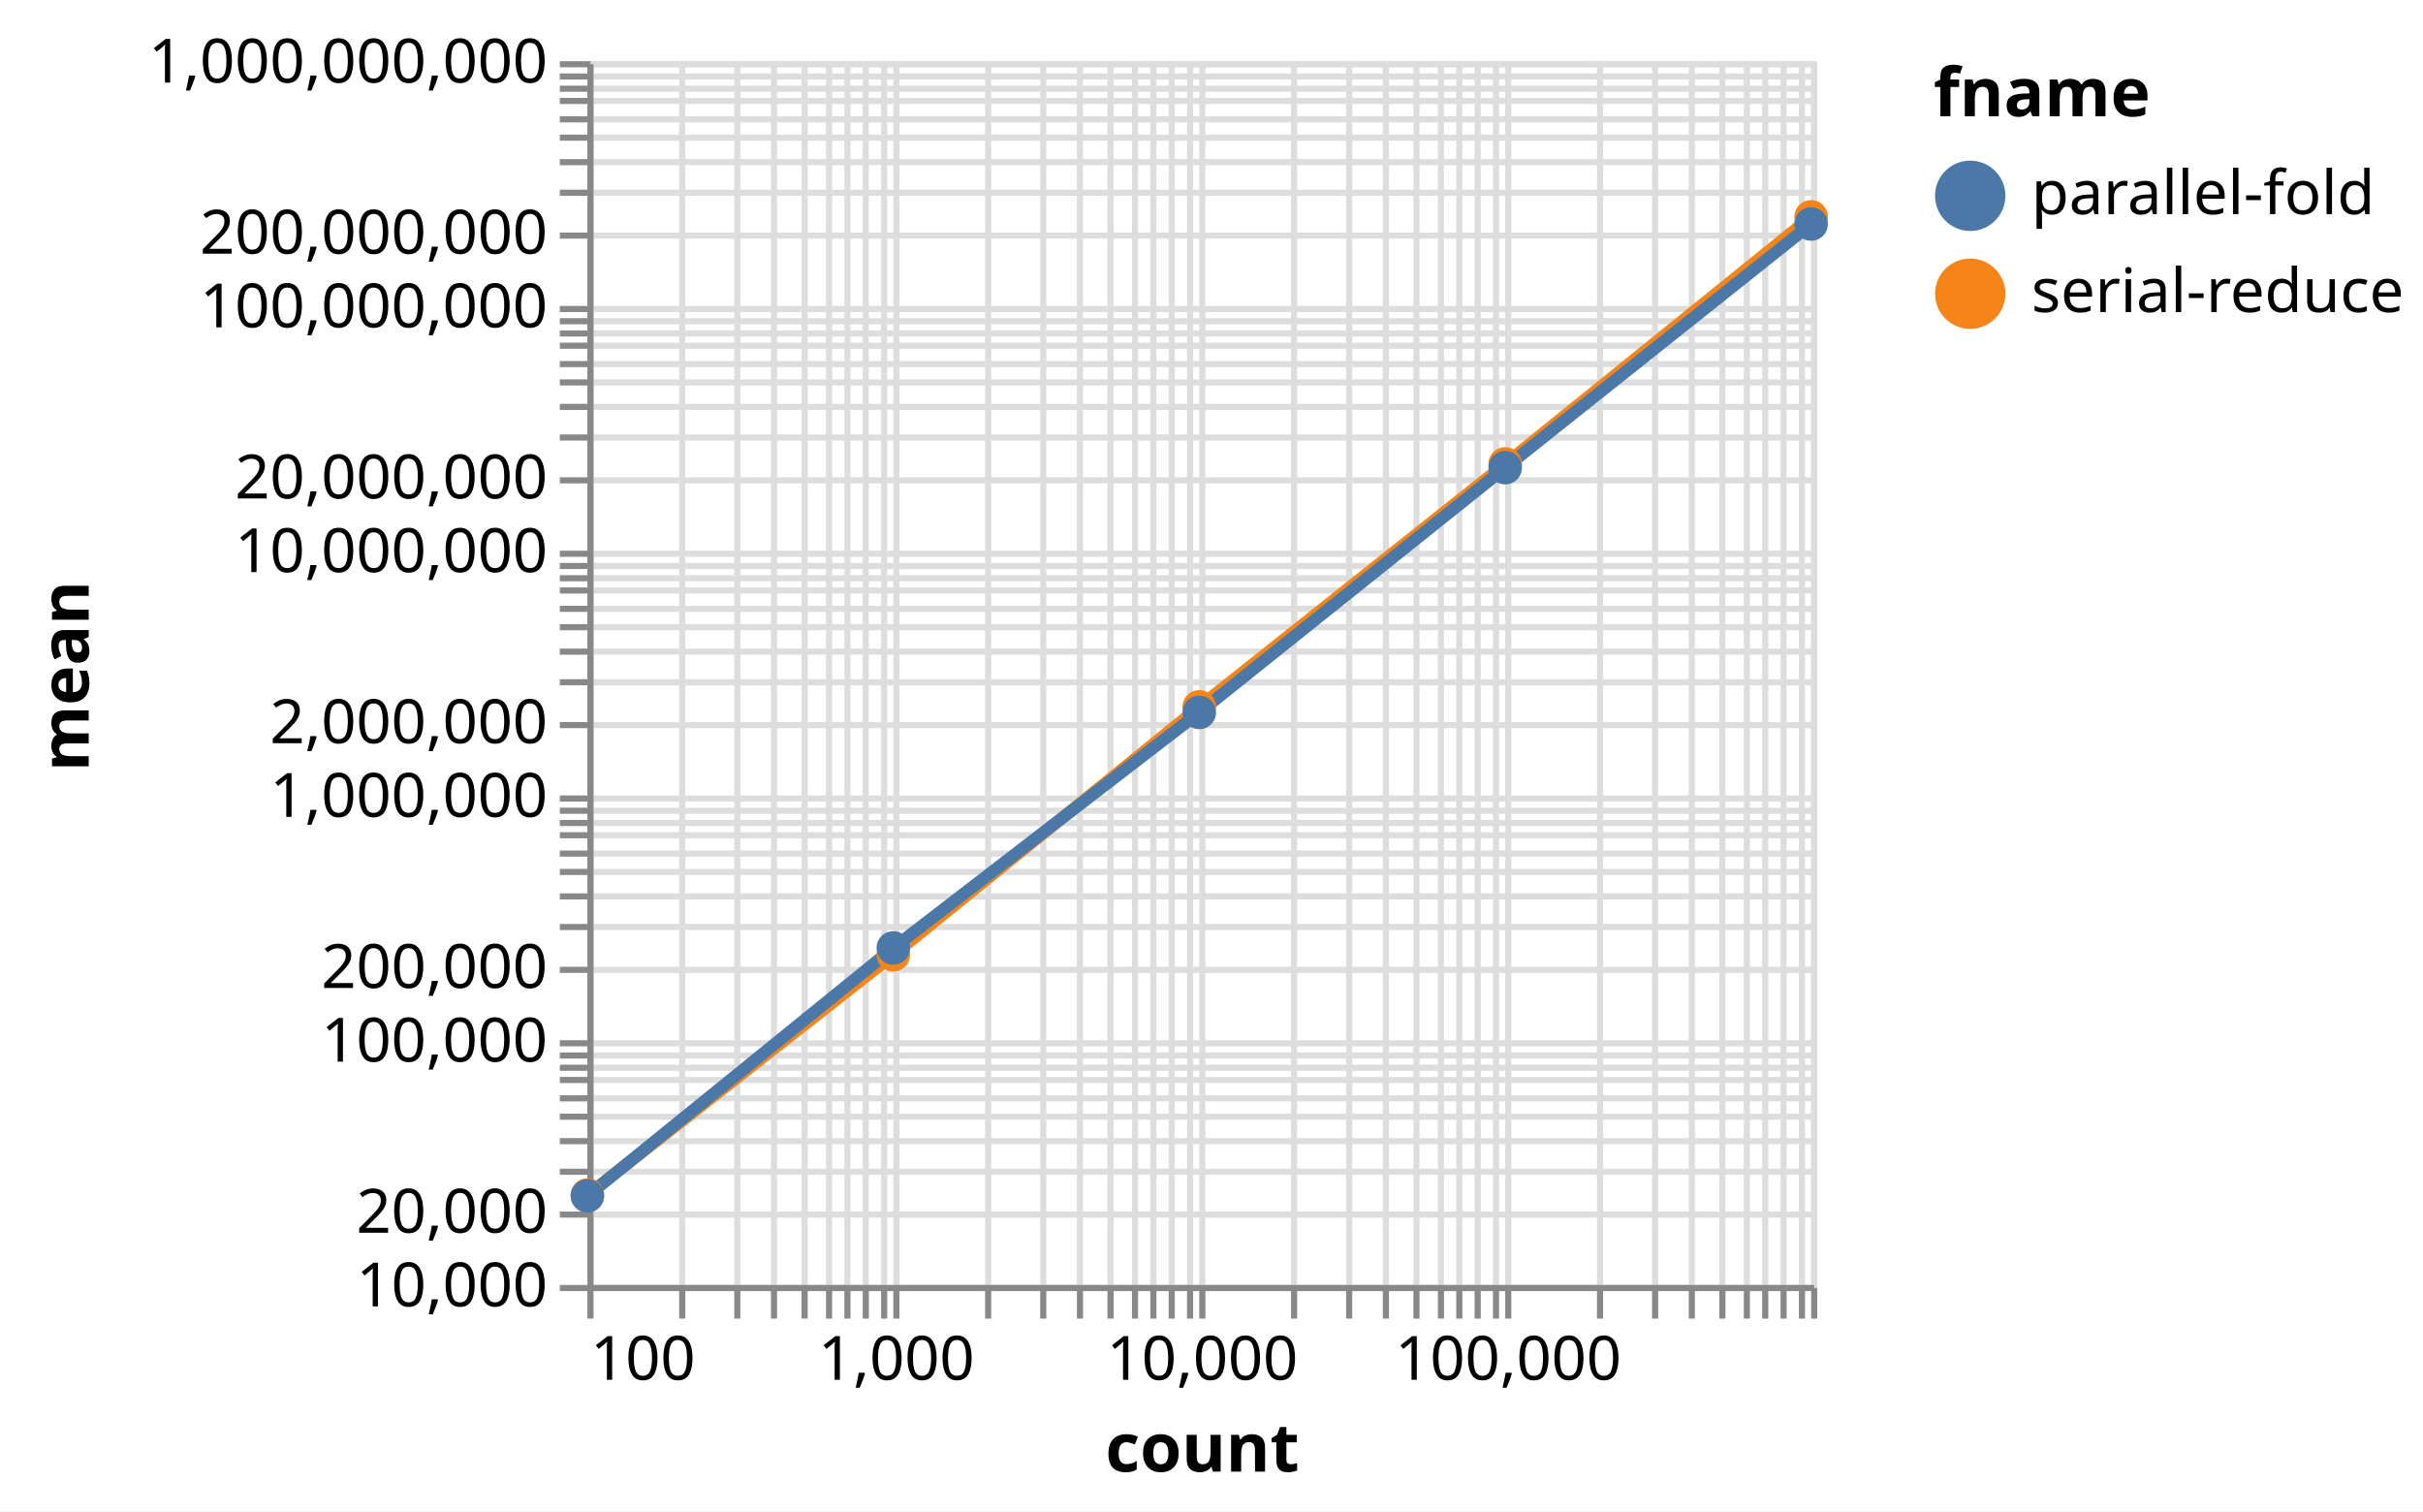
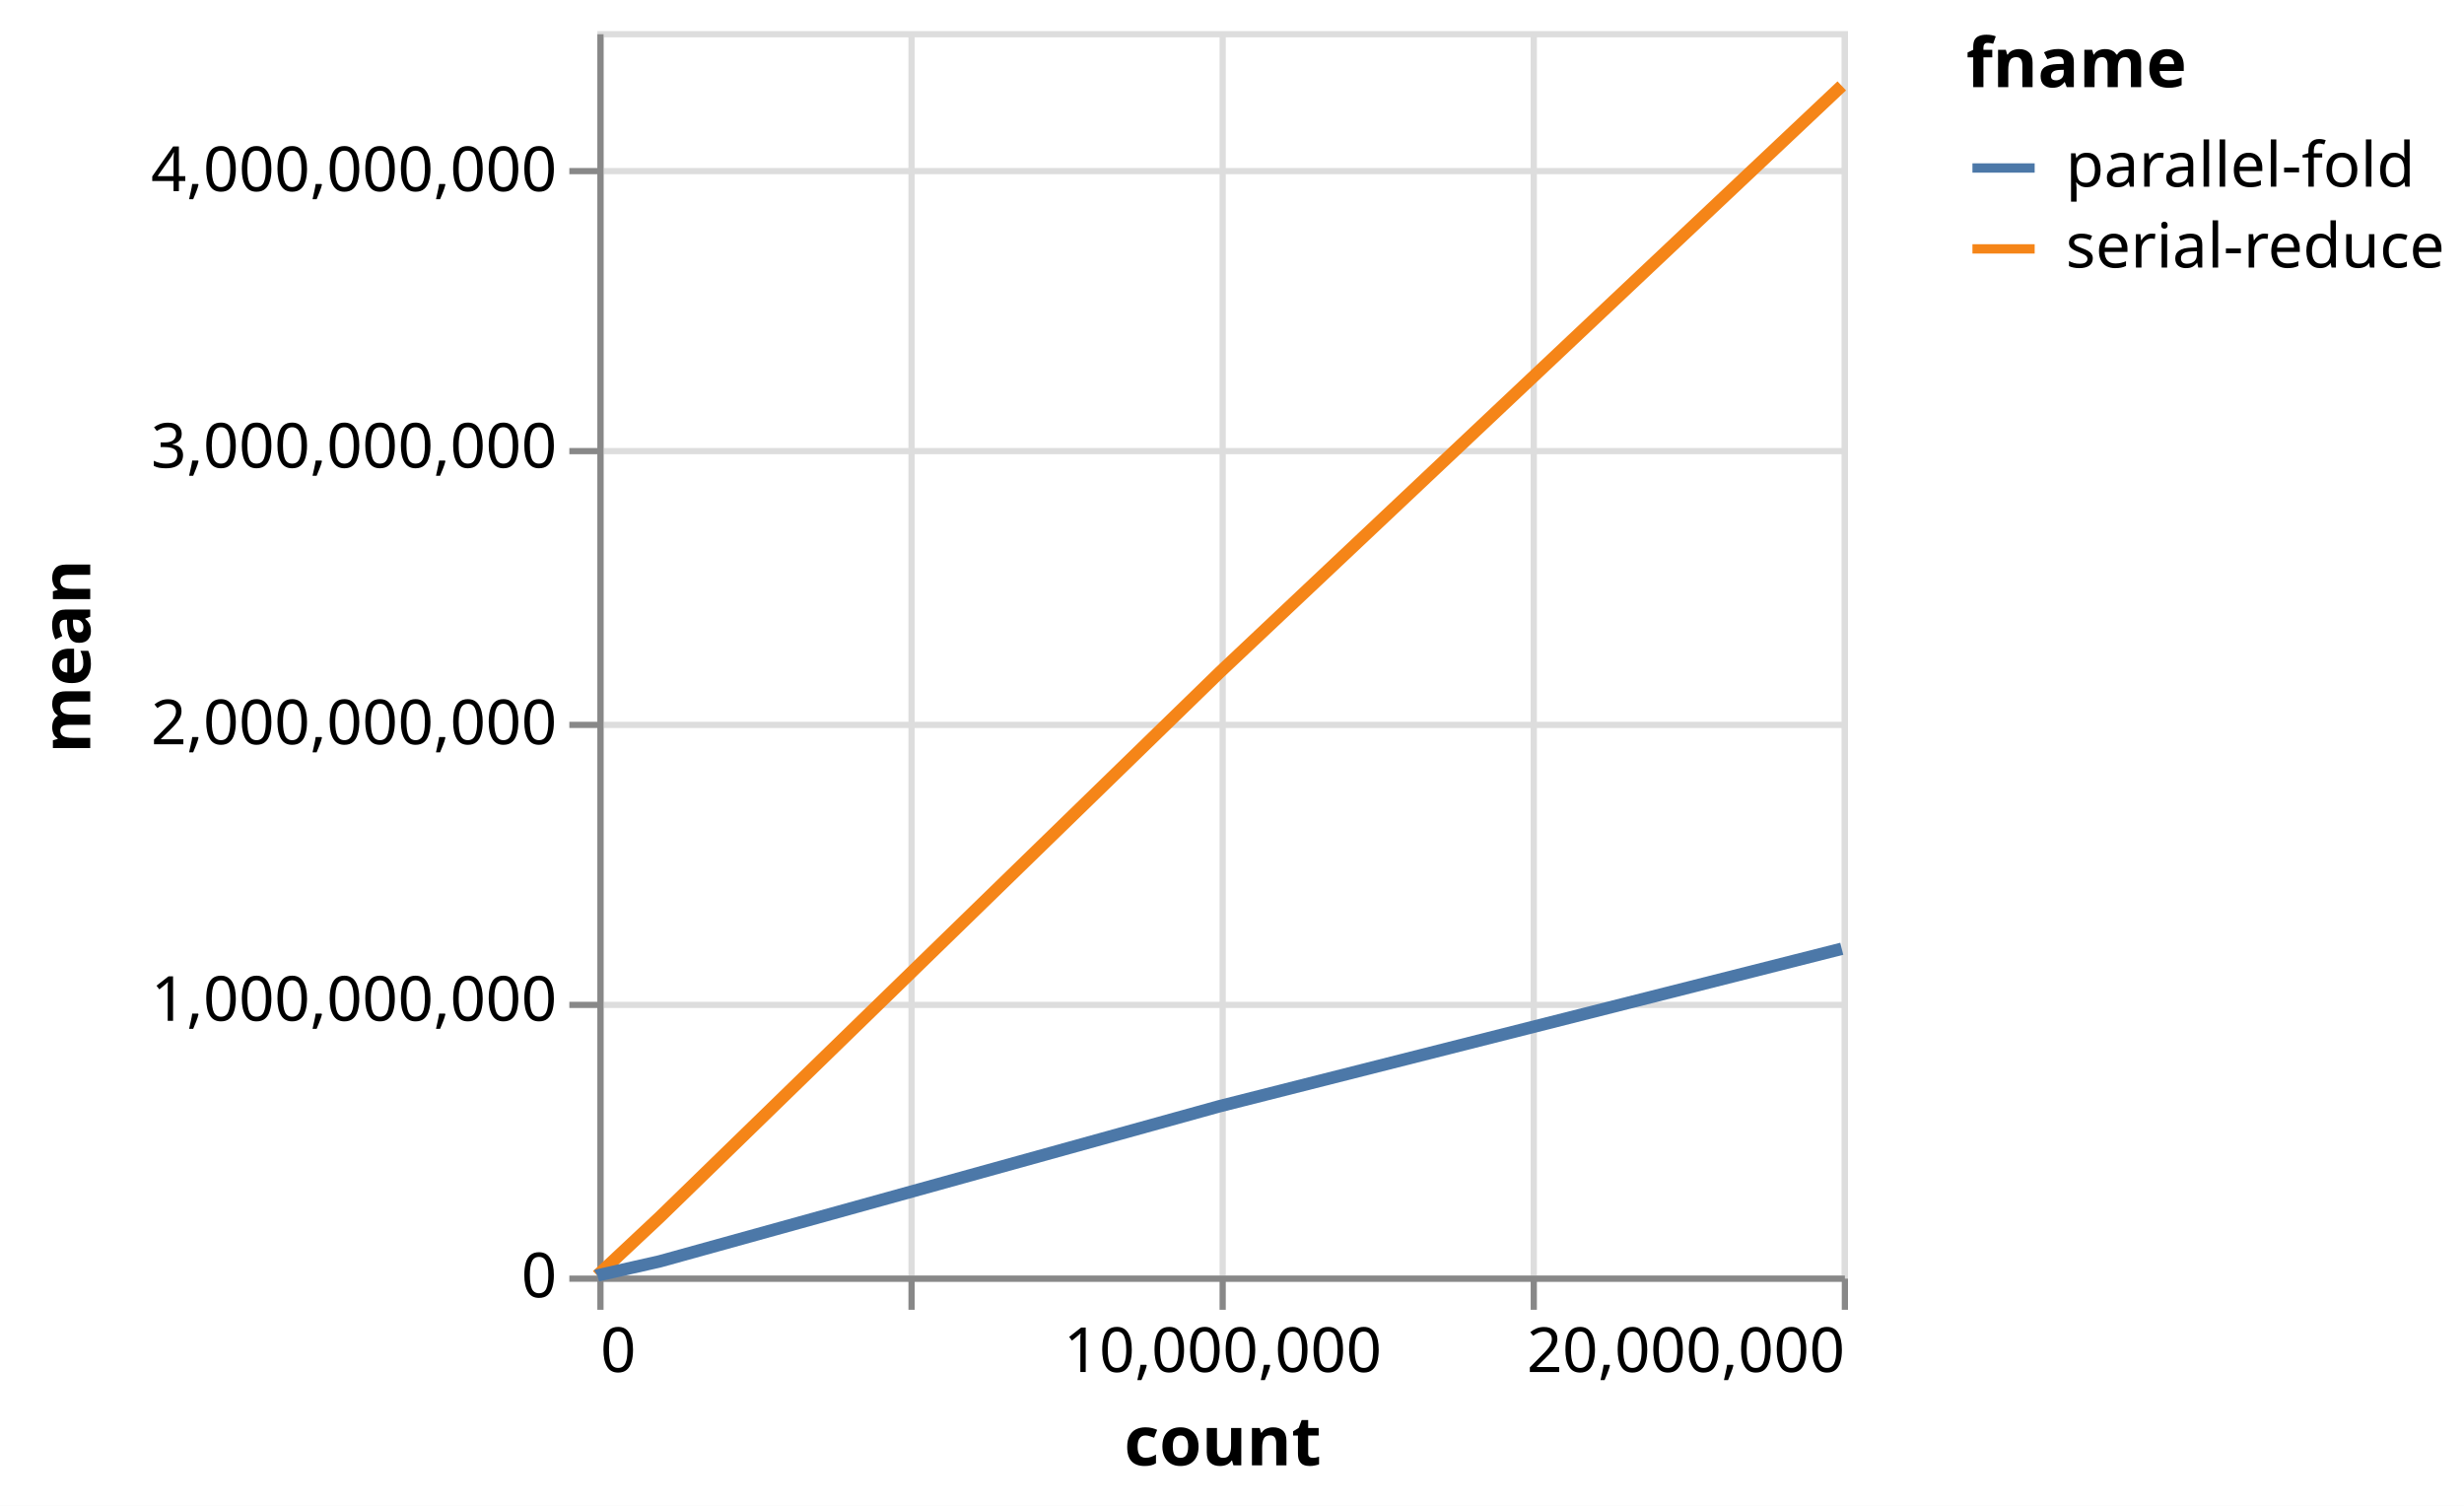
- <svg xmlns="http://www.w3.org/2000/svg" class="marks" width="396" height="247" viewBox="0 0 396 247" version="1.1">
-   <rect width="396" height="247" style="fill: white;" />
-   <g transform="translate(96,10)">
+ <svg xmlns="http://www.w3.org/2000/svg" class="marks" width="396" height="242" viewBox="0 0 396 242" version="1.1">
+   <rect width="396" height="242" style="fill: white;" />
+   <g transform="translate(96,5)">
    <g class="mark-group role-frame root">
      <g transform="translate(0,0)">
        <path class="background" d="M0.5,0.5h200v200h-200Z" style="fill: none; stroke: #ddd;" />
        <g>
          <g class="mark-group role-axis">
            <g transform="translate(0.5,200.5)">
              <path class="background" d="M0,0h0v0h0Z" style="pointer-events: none; fill: none;" />
              <g>
                <g class="mark-rule role-axis-grid" style="pointer-events: none;">
                  <line transform="translate(0,-200)" x2="0" y2="200" style="fill: none; stroke: #ddd; stroke-width: 1; opacity: 1;" />
-                   <line transform="translate(15,-200)" x2="0" y2="200" style="fill: none; stroke: #ddd; stroke-width: 1; opacity: 1;" />
-                   <line transform="translate(24,-200)" x2="0" y2="200" style="fill: none; stroke: #ddd; stroke-width: 1; opacity: 1;" />
-                   <line transform="translate(30,-200)" x2="0" y2="200" style="fill: none; stroke: #ddd; stroke-width: 1; opacity: 1;" />
-                   <line transform="translate(35,-200)" x2="0" y2="200" style="fill: none; stroke: #ddd; stroke-width: 1; opacity: 1;" />
-                   <line transform="translate(39,-200)" x2="0" y2="200" style="fill: none; stroke: #ddd; stroke-width: 1; opacity: 1;" />
-                   <line transform="translate(42,-200)" x2="0" y2="200" style="fill: none; stroke: #ddd; stroke-width: 1; opacity: 1;" />
-                   <line transform="translate(45,-200)" x2="0" y2="200" style="fill: none; stroke: #ddd; stroke-width: 1; opacity: 1;" />
-                   <line transform="translate(48,-200)" x2="0" y2="200" style="fill: none; stroke: #ddd; stroke-width: 1; opacity: 1;" />
                  <line transform="translate(50,-200)" x2="0" y2="200" style="fill: none; stroke: #ddd; stroke-width: 1; opacity: 1;" />
-                   <line transform="translate(65,-200)" x2="0" y2="200" style="fill: none; stroke: #ddd; stroke-width: 1; opacity: 1;" />
-                   <line transform="translate(74,-200)" x2="0" y2="200" style="fill: none; stroke: #ddd; stroke-width: 1; opacity: 1;" />
-                   <line transform="translate(80,-200)" x2="0" y2="200" style="fill: none; stroke: #ddd; stroke-width: 1; opacity: 1;" />
-                   <line transform="translate(85,-200)" x2="0" y2="200" style="fill: none; stroke: #ddd; stroke-width: 1; opacity: 1;" />
-                   <line transform="translate(89,-200)" x2="0" y2="200" style="fill: none; stroke: #ddd; stroke-width: 1; opacity: 1;" />
-                   <line transform="translate(92,-200)" x2="0" y2="200" style="fill: none; stroke: #ddd; stroke-width: 1; opacity: 1;" />
-                   <line transform="translate(95,-200)" x2="0" y2="200" style="fill: none; stroke: #ddd; stroke-width: 1; opacity: 1;" />
-                   <line transform="translate(98,-200)" x2="0" y2="200" style="fill: none; stroke: #ddd; stroke-width: 1; opacity: 1;" />
                  <line transform="translate(100,-200)" x2="0" y2="200" style="fill: none; stroke: #ddd; stroke-width: 1; opacity: 1;" />
-                   <line transform="translate(115,-200)" x2="0" y2="200" style="fill: none; stroke: #ddd; stroke-width: 1; opacity: 1;" />
-                   <line transform="translate(124,-200)" x2="0" y2="200" style="fill: none; stroke: #ddd; stroke-width: 1; opacity: 1;" />
-                   <line transform="translate(130,-200)" x2="0" y2="200" style="fill: none; stroke: #ddd; stroke-width: 1; opacity: 1;" />
-                   <line transform="translate(135,-200)" x2="0" y2="200" style="fill: none; stroke: #ddd; stroke-width: 1; opacity: 1;" />
-                   <line transform="translate(139,-200)" x2="0" y2="200" style="fill: none; stroke: #ddd; stroke-width: 1; opacity: 1;" />
-                   <line transform="translate(142,-200)" x2="0" y2="200" style="fill: none; stroke: #ddd; stroke-width: 1; opacity: 1;" />
-                   <line transform="translate(145,-200)" x2="0" y2="200" style="fill: none; stroke: #ddd; stroke-width: 1; opacity: 1;" />
-                   <line transform="translate(148,-200)" x2="0" y2="200" style="fill: none; stroke: #ddd; stroke-width: 1; opacity: 1;" />
                  <line transform="translate(150,-200)" x2="0" y2="200" style="fill: none; stroke: #ddd; stroke-width: 1; opacity: 1;" />
-                   <line transform="translate(165,-200)" x2="0" y2="200" style="fill: none; stroke: #ddd; stroke-width: 1; opacity: 1;" />
-                   <line transform="translate(174,-200)" x2="0" y2="200" style="fill: none; stroke: #ddd; stroke-width: 1; opacity: 1;" />
-                   <line transform="translate(180,-200)" x2="0" y2="200" style="fill: none; stroke: #ddd; stroke-width: 1; opacity: 1;" />
-                   <line transform="translate(185,-200)" x2="0" y2="200" style="fill: none; stroke: #ddd; stroke-width: 1; opacity: 1;" />
-                   <line transform="translate(189,-200)" x2="0" y2="200" style="fill: none; stroke: #ddd; stroke-width: 1; opacity: 1;" />
-                   <line transform="translate(192,-200)" x2="0" y2="200" style="fill: none; stroke: #ddd; stroke-width: 1; opacity: 1;" />
-                   <line transform="translate(195,-200)" x2="0" y2="200" style="fill: none; stroke: #ddd; stroke-width: 1; opacity: 1;" />
-                   <line transform="translate(198,-200)" x2="0" y2="200" style="fill: none; stroke: #ddd; stroke-width: 1; opacity: 1;" />
                  <line transform="translate(200,-200)" x2="0" y2="200" style="fill: none; stroke: #ddd; stroke-width: 1; opacity: 1;" />
                </g>
              </g>
              <path class="foreground" d="" style="pointer-events: none; display: none; fill: none;" />
            </g>
          </g>
          <g class="mark-group role-axis">
            <g transform="translate(0.5,0.5)">
              <path class="background" d="M0,0h0v0h0Z" style="pointer-events: none; fill: none;" />
              <g>
                <g class="mark-rule role-axis-grid" style="pointer-events: none;">
                  <line transform="translate(0,200)" x2="200" y2="0" style="fill: none; stroke: #ddd; stroke-width: 1; opacity: 1;" />
-                   <line transform="translate(0,188)" x2="200" y2="0" style="fill: none; stroke: #ddd; stroke-width: 1; opacity: 1;" />
-                   <line transform="translate(0,181)" x2="200" y2="0" style="fill: none; stroke: #ddd; stroke-width: 1; opacity: 1;" />
-                   <line transform="translate(0,176)" x2="200" y2="0" style="fill: none; stroke: #ddd; stroke-width: 1; opacity: 1;" />
-                   <line transform="translate(0,172)" x2="200" y2="0" style="fill: none; stroke: #ddd; stroke-width: 1; opacity: 1;" />
-                   <line transform="translate(0,169)" x2="200" y2="0" style="fill: none; stroke: #ddd; stroke-width: 1; opacity: 1;" />
-                   <line transform="translate(0,166)" x2="200" y2="0" style="fill: none; stroke: #ddd; stroke-width: 1; opacity: 1;" />
-                   <line transform="translate(0,164)" x2="200" y2="0" style="fill: none; stroke: #ddd; stroke-width: 1; opacity: 1;" />
-                   <line transform="translate(0,162)" x2="200" y2="0" style="fill: none; stroke: #ddd; stroke-width: 1; opacity: 1;" />
-                   <line transform="translate(0,160)" x2="200" y2="0" style="fill: none; stroke: #ddd; stroke-width: 1; opacity: 1;" />
-                   <line transform="translate(0,148)" x2="200" y2="0" style="fill: none; stroke: #ddd; stroke-width: 1; opacity: 1;" />
-                   <line transform="translate(0,141)" x2="200" y2="0" style="fill: none; stroke: #ddd; stroke-width: 1; opacity: 1;" />
-                   <line transform="translate(0,136)" x2="200" y2="0" style="fill: none; stroke: #ddd; stroke-width: 1; opacity: 1;" />
-                   <line transform="translate(0,132)" x2="200" y2="0" style="fill: none; stroke: #ddd; stroke-width: 1; opacity: 1;" />
-                   <line transform="translate(0,129)" x2="200" y2="0" style="fill: none; stroke: #ddd; stroke-width: 1; opacity: 1;" />
-                   <line transform="translate(0,126)" x2="200" y2="0" style="fill: none; stroke: #ddd; stroke-width: 1; opacity: 1;" />
-                   <line transform="translate(0,124)" x2="200" y2="0" style="fill: none; stroke: #ddd; stroke-width: 1; opacity: 1;" />
-                   <line transform="translate(0,122)" x2="200" y2="0" style="fill: none; stroke: #ddd; stroke-width: 1; opacity: 1;" />
-                   <line transform="translate(0,120)" x2="200" y2="0" style="fill: none; stroke: #ddd; stroke-width: 1; opacity: 1;" />
-                   <line transform="translate(0,108)" x2="200" y2="0" style="fill: none; stroke: #ddd; stroke-width: 1; opacity: 1;" />
-                   <line transform="translate(0,101)" x2="200" y2="0" style="fill: none; stroke: #ddd; stroke-width: 1; opacity: 1;" />
-                   <line transform="translate(0,96)" x2="200" y2="0" style="fill: none; stroke: #ddd; stroke-width: 1; opacity: 1;" />
-                   <line transform="translate(0,92)" x2="200" y2="0" style="fill: none; stroke: #ddd; stroke-width: 1; opacity: 1;" />
-                   <line transform="translate(0,89)" x2="200" y2="0" style="fill: none; stroke: #ddd; stroke-width: 1; opacity: 1;" />
-                   <line transform="translate(0,86)" x2="200" y2="0" style="fill: none; stroke: #ddd; stroke-width: 1; opacity: 1;" />
-                   <line transform="translate(0,84)" x2="200" y2="0" style="fill: none; stroke: #ddd; stroke-width: 1; opacity: 1;" />
-                   <line transform="translate(0,82)" x2="200" y2="0" style="fill: none; stroke: #ddd; stroke-width: 1; opacity: 1;" />
-                   <line transform="translate(0,80)" x2="200" y2="0" style="fill: none; stroke: #ddd; stroke-width: 1; opacity: 1;" />
-                   <line transform="translate(0,68)" x2="200" y2="0" style="fill: none; stroke: #ddd; stroke-width: 1; opacity: 1;" />
-                   <line transform="translate(0,61)" x2="200" y2="0" style="fill: none; stroke: #ddd; stroke-width: 1; opacity: 1;" />
-                   <line transform="translate(0,56)" x2="200" y2="0" style="fill: none; stroke: #ddd; stroke-width: 1; opacity: 1;" />
-                   <line transform="translate(0,52)" x2="200" y2="0" style="fill: none; stroke: #ddd; stroke-width: 1; opacity: 1;" />
-                   <line transform="translate(0,49)" x2="200" y2="0" style="fill: none; stroke: #ddd; stroke-width: 1; opacity: 1;" />
-                   <line transform="translate(0,46)" x2="200" y2="0" style="fill: none; stroke: #ddd; stroke-width: 1; opacity: 1;" />
-                   <line transform="translate(0,44)" x2="200" y2="0" style="fill: none; stroke: #ddd; stroke-width: 1; opacity: 1;" />
-                   <line transform="translate(0,42)" x2="200" y2="0" style="fill: none; stroke: #ddd; stroke-width: 1; opacity: 1;" />
-                   <line transform="translate(0,40)" x2="200" y2="0" style="fill: none; stroke: #ddd; stroke-width: 1; opacity: 1;" />
-                   <line transform="translate(0,28)" x2="200" y2="0" style="fill: none; stroke: #ddd; stroke-width: 1; opacity: 1;" />
-                   <line transform="translate(0,21)" x2="200" y2="0" style="fill: none; stroke: #ddd; stroke-width: 1; opacity: 1;" />
-                   <line transform="translate(0,16)" x2="200" y2="0" style="fill: none; stroke: #ddd; stroke-width: 1; opacity: 1;" />
-                   <line transform="translate(0,12)" x2="200" y2="0" style="fill: none; stroke: #ddd; stroke-width: 1; opacity: 1;" />
-                   <line transform="translate(0,9)" x2="200" y2="0" style="fill: none; stroke: #ddd; stroke-width: 1; opacity: 1;" />
-                   <line transform="translate(0,6)" x2="200" y2="0" style="fill: none; stroke: #ddd; stroke-width: 1; opacity: 1;" />
-                   <line transform="translate(0,4)" x2="200" y2="0" style="fill: none; stroke: #ddd; stroke-width: 1; opacity: 1;" />
-                   <line transform="translate(0,2)" x2="200" y2="0" style="fill: none; stroke: #ddd; stroke-width: 1; opacity: 1;" />
-                   <line transform="translate(0,0)" x2="200" y2="0" style="fill: none; stroke: #ddd; stroke-width: 1; opacity: 1;" />
+                   <line transform="translate(0,156)" x2="200" y2="0" style="fill: none; stroke: #ddd; stroke-width: 1; opacity: 1;" />
+                   <line transform="translate(0,111)" x2="200" y2="0" style="fill: none; stroke: #ddd; stroke-width: 1; opacity: 1;" />
+                   <line transform="translate(0,67)" x2="200" y2="0" style="fill: none; stroke: #ddd; stroke-width: 1; opacity: 1;" />
+                   <line transform="translate(0,22)" x2="200" y2="0" style="fill: none; stroke: #ddd; stroke-width: 1; opacity: 1;" />
                </g>
              </g>
              <path class="foreground" d="" style="pointer-events: none; display: none; fill: none;" />
            </g>
          </g>
          <g class="mark-group role-axis">
            <g transform="translate(0.5,200.5)">
              <path class="background" d="M0,0h0v0h0Z" style="pointer-events: none; fill: none;" />
              <g>
                <g class="mark-rule role-axis-tick" style="pointer-events: none;">
                  <line transform="translate(0,0)" x2="0" y2="5" style="fill: none; stroke: #888; stroke-width: 1; opacity: 1;" />
-                   <line transform="translate(15,0)" x2="0" y2="5" style="fill: none; stroke: #888; stroke-width: 1; opacity: 1;" />
-                   <line transform="translate(24,0)" x2="0" y2="5" style="fill: none; stroke: #888; stroke-width: 1; opacity: 1;" />
-                   <line transform="translate(30,0)" x2="0" y2="5" style="fill: none; stroke: #888; stroke-width: 1; opacity: 1;" />
-                   <line transform="translate(35,0)" x2="0" y2="5" style="fill: none; stroke: #888; stroke-width: 1; opacity: 1;" />
-                   <line transform="translate(39,0)" x2="0" y2="5" style="fill: none; stroke: #888; stroke-width: 1; opacity: 1;" />
-                   <line transform="translate(42,0)" x2="0" y2="5" style="fill: none; stroke: #888; stroke-width: 1; opacity: 1;" />
-                   <line transform="translate(45,0)" x2="0" y2="5" style="fill: none; stroke: #888; stroke-width: 1; opacity: 1;" />
-                   <line transform="translate(48,0)" x2="0" y2="5" style="fill: none; stroke: #888; stroke-width: 1; opacity: 1;" />
                  <line transform="translate(50,0)" x2="0" y2="5" style="fill: none; stroke: #888; stroke-width: 1; opacity: 1;" />
-                   <line transform="translate(65,0)" x2="0" y2="5" style="fill: none; stroke: #888; stroke-width: 1; opacity: 1;" />
-                   <line transform="translate(74,0)" x2="0" y2="5" style="fill: none; stroke: #888; stroke-width: 1; opacity: 1;" />
-                   <line transform="translate(80,0)" x2="0" y2="5" style="fill: none; stroke: #888; stroke-width: 1; opacity: 1;" />
-                   <line transform="translate(85,0)" x2="0" y2="5" style="fill: none; stroke: #888; stroke-width: 1; opacity: 1;" />
-                   <line transform="translate(89,0)" x2="0" y2="5" style="fill: none; stroke: #888; stroke-width: 1; opacity: 1;" />
-                   <line transform="translate(92,0)" x2="0" y2="5" style="fill: none; stroke: #888; stroke-width: 1; opacity: 1;" />
-                   <line transform="translate(95,0)" x2="0" y2="5" style="fill: none; stroke: #888; stroke-width: 1; opacity: 1;" />
-                   <line transform="translate(98,0)" x2="0" y2="5" style="fill: none; stroke: #888; stroke-width: 1; opacity: 1;" />
                  <line transform="translate(100,0)" x2="0" y2="5" style="fill: none; stroke: #888; stroke-width: 1; opacity: 1;" />
-                   <line transform="translate(115,0)" x2="0" y2="5" style="fill: none; stroke: #888; stroke-width: 1; opacity: 1;" />
-                   <line transform="translate(124,0)" x2="0" y2="5" style="fill: none; stroke: #888; stroke-width: 1; opacity: 1;" />
-                   <line transform="translate(130,0)" x2="0" y2="5" style="fill: none; stroke: #888; stroke-width: 1; opacity: 1;" />
-                   <line transform="translate(135,0)" x2="0" y2="5" style="fill: none; stroke: #888; stroke-width: 1; opacity: 1;" />
-                   <line transform="translate(139,0)" x2="0" y2="5" style="fill: none; stroke: #888; stroke-width: 1; opacity: 1;" />
-                   <line transform="translate(142,0)" x2="0" y2="5" style="fill: none; stroke: #888; stroke-width: 1; opacity: 1;" />
-                   <line transform="translate(145,0)" x2="0" y2="5" style="fill: none; stroke: #888; stroke-width: 1; opacity: 1;" />
-                   <line transform="translate(148,0)" x2="0" y2="5" style="fill: none; stroke: #888; stroke-width: 1; opacity: 1;" />
                  <line transform="translate(150,0)" x2="0" y2="5" style="fill: none; stroke: #888; stroke-width: 1; opacity: 1;" />
-                   <line transform="translate(165,0)" x2="0" y2="5" style="fill: none; stroke: #888; stroke-width: 1; opacity: 1;" />
-                   <line transform="translate(174,0)" x2="0" y2="5" style="fill: none; stroke: #888; stroke-width: 1; opacity: 1;" />
-                   <line transform="translate(180,0)" x2="0" y2="5" style="fill: none; stroke: #888; stroke-width: 1; opacity: 1;" />
-                   <line transform="translate(185,0)" x2="0" y2="5" style="fill: none; stroke: #888; stroke-width: 1; opacity: 1;" />
-                   <line transform="translate(189,0)" x2="0" y2="5" style="fill: none; stroke: #888; stroke-width: 1; opacity: 1;" />
-                   <line transform="translate(192,0)" x2="0" y2="5" style="fill: none; stroke: #888; stroke-width: 1; opacity: 1;" />
-                   <line transform="translate(195,0)" x2="0" y2="5" style="fill: none; stroke: #888; stroke-width: 1; opacity: 1;" />
-                   <line transform="translate(198,0)" x2="0" y2="5" style="fill: none; stroke: #888; stroke-width: 1; opacity: 1;" />
                  <line transform="translate(200,0)" x2="0" y2="5" style="fill: none; stroke: #888; stroke-width: 1; opacity: 1;" />
                </g>
                <g class="mark-text role-axis-label" style="pointer-events: none;">
-                   <text text-anchor="start" transform="translate(0,15)" style="font-family: sans-serif; font-size: 10px; fill: #000; opacity: 1;">100</text>
-                   <text text-anchor="middle" transform="translate(15.0515,15)" style="font-family: sans-serif; font-size: 10px; fill: #000; opacity: 0;">200</text>
-                   <text text-anchor="middle" transform="translate(23.85606,15)" style="font-family: sans-serif; font-size: 10px; fill: #000; opacity: 1;" />
-                   <text text-anchor="middle" transform="translate(30.103,15)" style="font-family: sans-serif; font-size: 10px; fill: #000; opacity: 1;" />
-                   <text text-anchor="middle" transform="translate(34.9485,15)" style="font-family: sans-serif; font-size: 10px; fill: #000; opacity: 1;" />
-                   <text text-anchor="middle" transform="translate(38.90756,15)" style="font-family: sans-serif; font-size: 10px; fill: #000; opacity: 1;" />
-                   <text text-anchor="middle" transform="translate(42.2549,15)" style="font-family: sans-serif; font-size: 10px; fill: #000; opacity: 1;" />
-                   <text text-anchor="middle" transform="translate(45.1545,15)" style="font-family: sans-serif; font-size: 10px; fill: #000; opacity: 1;" />
-                   <text text-anchor="middle" transform="translate(47.71213,15)" style="font-family: sans-serif; font-size: 10px; fill: #000; opacity: 1;" />
-                   <text text-anchor="middle" transform="translate(50,15)" style="font-family: sans-serif; font-size: 10px; fill: #000; opacity: 1;">1,000</text>
-                   <text text-anchor="middle" transform="translate(65.0515,15)" style="font-family: sans-serif; font-size: 10px; fill: #000; opacity: 0;">2,000</text>
-                   <text text-anchor="middle" transform="translate(73.85606,15)" style="font-family: sans-serif; font-size: 10px; fill: #000; opacity: 1;" />
-                   <text text-anchor="middle" transform="translate(80.103,15)" style="font-family: sans-serif; font-size: 10px; fill: #000; opacity: 1;" />
-                   <text text-anchor="middle" transform="translate(84.9485,15)" style="font-family: sans-serif; font-size: 10px; fill: #000; opacity: 1;" />
-                   <text text-anchor="middle" transform="translate(88.90756,15)" style="font-family: sans-serif; font-size: 10px; fill: #000; opacity: 1;" />
-                   <text text-anchor="middle" transform="translate(92.2549,15)" style="font-family: sans-serif; font-size: 10px; fill: #000; opacity: 1;" />
-                   <text text-anchor="middle" transform="translate(95.1545,15)" style="font-family: sans-serif; font-size: 10px; fill: #000; opacity: 1;" />
-                   <text text-anchor="middle" transform="translate(97.71213,15)" style="font-family: sans-serif; font-size: 10px; fill: #000; opacity: 1;" />
-                   <text text-anchor="middle" transform="translate(100,15)" style="font-family: sans-serif; font-size: 10px; fill: #000; opacity: 1;">10,000</text>
-                   <text text-anchor="middle" transform="translate(115.0515,15)" style="font-family: sans-serif; font-size: 10px; fill: #000; opacity: 0;">20,000</text>
-                   <text text-anchor="middle" transform="translate(123.8561,15)" style="font-family: sans-serif; font-size: 10px; fill: #000; opacity: 1;" />
-                   <text text-anchor="middle" transform="translate(130.103,15)" style="font-family: sans-serif; font-size: 10px; fill: #000; opacity: 1;" />
-                   <text text-anchor="middle" transform="translate(134.9485,15)" style="font-family: sans-serif; font-size: 10px; fill: #000; opacity: 1;" />
-                   <text text-anchor="middle" transform="translate(138.9076,15)" style="font-family: sans-serif; font-size: 10px; fill: #000; opacity: 1;" />
-                   <text text-anchor="middle" transform="translate(142.2549,15)" style="font-family: sans-serif; font-size: 10px; fill: #000; opacity: 1;" />
-                   <text text-anchor="middle" transform="translate(145.1545,15)" style="font-family: sans-serif; font-size: 10px; fill: #000; opacity: 1;" />
-                   <text text-anchor="middle" transform="translate(147.7121,15)" style="font-family: sans-serif; font-size: 10px; fill: #000; opacity: 1;" />
-                   <text text-anchor="middle" transform="translate(150,15)" style="font-family: sans-serif; font-size: 10px; fill: #000; opacity: 1;">100,000</text>
-                   <text text-anchor="middle" transform="translate(165.0515,15)" style="font-family: sans-serif; font-size: 10px; fill: #000; opacity: 0;">200,000</text>
-                   <text text-anchor="middle" transform="translate(173.8561,15)" style="font-family: sans-serif; font-size: 10px; fill: #000; opacity: 1;" />
-                   <text text-anchor="middle" transform="translate(180.103,15)" style="font-family: sans-serif; font-size: 10px; fill: #000; opacity: 1;" />
-                   <text text-anchor="middle" transform="translate(184.9485,15)" style="font-family: sans-serif; font-size: 10px; fill: #000; opacity: 1;" />
-                   <text text-anchor="middle" transform="translate(188.9076,15)" style="font-family: sans-serif; font-size: 10px; fill: #000; opacity: 1;" />
-                   <text text-anchor="middle" transform="translate(192.2549,15)" style="font-family: sans-serif; font-size: 10px; fill: #000; opacity: 1;" />
-                   <text text-anchor="middle" transform="translate(195.1545,15)" style="font-family: sans-serif; font-size: 10px; fill: #000; opacity: 1;" />
-                   <text text-anchor="middle" transform="translate(197.7121,15)" style="font-family: sans-serif; font-size: 10px; fill: #000; opacity: 1;" />
-                   <text text-anchor="end" transform="translate(200,15)" style="font-family: sans-serif; font-size: 10px; fill: #000; opacity: 0;">1,000,000</text>
+                   <text text-anchor="start" transform="translate(0,15)" style="font-family: sans-serif; font-size: 10px; fill: #000; opacity: 1;">0</text>
+                   <text text-anchor="middle" transform="translate(50,15)" style="font-family: sans-serif; font-size: 10px; fill: #000; opacity: 0;">5,000,000</text>
+                   <text text-anchor="middle" transform="translate(100,15)" style="font-family: sans-serif; font-size: 10px; fill: #000; opacity: 1;">10,000,000</text>
+                   <text text-anchor="middle" transform="translate(150,15)" style="font-family: sans-serif; font-size: 10px; fill: #000; opacity: 0;">15,000,000</text>
+                   <text text-anchor="end" transform="translate(200,15)" style="font-family: sans-serif; font-size: 10px; fill: #000; opacity: 1;">20,000,000</text>
                </g>
                <g class="mark-rule role-axis-domain" style="pointer-events: none;">
                  <line transform="translate(0,0)" x2="200" y2="0" style="fill: none; stroke: #888; stroke-width: 1; opacity: 1;" />
                </g>
                <g class="mark-text role-axis-title" style="pointer-events: none;">
                  <text text-anchor="middle" transform="translate(100,30)" style="font-family: sans-serif; font-size: 11px; font-weight: bold; fill: #000; opacity: 1;">count</text>
                </g>
              </g>
              <path class="foreground" d="" style="pointer-events: none; display: none; fill: none;" />
            </g>
          </g>
          <g class="mark-group role-axis">
            <g transform="translate(0.5,0.5)">
              <path class="background" d="M0,0h0v0h0Z" style="pointer-events: none; fill: none;" />
              <g>
                <g class="mark-rule role-axis-tick" style="pointer-events: none;">
                  <line transform="translate(0,200)" x2="-5" y2="0" style="fill: none; stroke: #888; stroke-width: 1; opacity: 1;" />
-                   <line transform="translate(0,188)" x2="-5" y2="0" style="fill: none; stroke: #888; stroke-width: 1; opacity: 1;" />
-                   <line transform="translate(0,181)" x2="-5" y2="0" style="fill: none; stroke: #888; stroke-width: 1; opacity: 1;" />
-                   <line transform="translate(0,176)" x2="-5" y2="0" style="fill: none; stroke: #888; stroke-width: 1; opacity: 1;" />
-                   <line transform="translate(0,172)" x2="-5" y2="0" style="fill: none; stroke: #888; stroke-width: 1; opacity: 1;" />
-                   <line transform="translate(0,169)" x2="-5" y2="0" style="fill: none; stroke: #888; stroke-width: 1; opacity: 1;" />
-                   <line transform="translate(0,166)" x2="-5" y2="0" style="fill: none; stroke: #888; stroke-width: 1; opacity: 1;" />
-                   <line transform="translate(0,164)" x2="-5" y2="0" style="fill: none; stroke: #888; stroke-width: 1; opacity: 1;" />
-                   <line transform="translate(0,162)" x2="-5" y2="0" style="fill: none; stroke: #888; stroke-width: 1; opacity: 1;" />
-                   <line transform="translate(0,160)" x2="-5" y2="0" style="fill: none; stroke: #888; stroke-width: 1; opacity: 1;" />
-                   <line transform="translate(0,148)" x2="-5" y2="0" style="fill: none; stroke: #888; stroke-width: 1; opacity: 1;" />
-                   <line transform="translate(0,141)" x2="-5" y2="0" style="fill: none; stroke: #888; stroke-width: 1; opacity: 1;" />
-                   <line transform="translate(0,136)" x2="-5" y2="0" style="fill: none; stroke: #888; stroke-width: 1; opacity: 1;" />
-                   <line transform="translate(0,132)" x2="-5" y2="0" style="fill: none; stroke: #888; stroke-width: 1; opacity: 1;" />
-                   <line transform="translate(0,129)" x2="-5" y2="0" style="fill: none; stroke: #888; stroke-width: 1; opacity: 1;" />
-                   <line transform="translate(0,126)" x2="-5" y2="0" style="fill: none; stroke: #888; stroke-width: 1; opacity: 1;" />
-                   <line transform="translate(0,124)" x2="-5" y2="0" style="fill: none; stroke: #888; stroke-width: 1; opacity: 1;" />
-                   <line transform="translate(0,122)" x2="-5" y2="0" style="fill: none; stroke: #888; stroke-width: 1; opacity: 1;" />
-                   <line transform="translate(0,120)" x2="-5" y2="0" style="fill: none; stroke: #888; stroke-width: 1; opacity: 1;" />
-                   <line transform="translate(0,108)" x2="-5" y2="0" style="fill: none; stroke: #888; stroke-width: 1; opacity: 1;" />
-                   <line transform="translate(0,101)" x2="-5" y2="0" style="fill: none; stroke: #888; stroke-width: 1; opacity: 1;" />
-                   <line transform="translate(0,96)" x2="-5" y2="0" style="fill: none; stroke: #888; stroke-width: 1; opacity: 1;" />
-                   <line transform="translate(0,92)" x2="-5" y2="0" style="fill: none; stroke: #888; stroke-width: 1; opacity: 1;" />
-                   <line transform="translate(0,89)" x2="-5" y2="0" style="fill: none; stroke: #888; stroke-width: 1; opacity: 1;" />
-                   <line transform="translate(0,86)" x2="-5" y2="0" style="fill: none; stroke: #888; stroke-width: 1; opacity: 1;" />
-                   <line transform="translate(0,84)" x2="-5" y2="0" style="fill: none; stroke: #888; stroke-width: 1; opacity: 1;" />
-                   <line transform="translate(0,82)" x2="-5" y2="0" style="fill: none; stroke: #888; stroke-width: 1; opacity: 1;" />
-                   <line transform="translate(0,80)" x2="-5" y2="0" style="fill: none; stroke: #888; stroke-width: 1; opacity: 1;" />
-                   <line transform="translate(0,68)" x2="-5" y2="0" style="fill: none; stroke: #888; stroke-width: 1; opacity: 1;" />
-                   <line transform="translate(0,61)" x2="-5" y2="0" style="fill: none; stroke: #888; stroke-width: 1; opacity: 1;" />
-                   <line transform="translate(0,56)" x2="-5" y2="0" style="fill: none; stroke: #888; stroke-width: 1; opacity: 1;" />
-                   <line transform="translate(0,52)" x2="-5" y2="0" style="fill: none; stroke: #888; stroke-width: 1; opacity: 1;" />
-                   <line transform="translate(0,49)" x2="-5" y2="0" style="fill: none; stroke: #888; stroke-width: 1; opacity: 1;" />
-                   <line transform="translate(0,46)" x2="-5" y2="0" style="fill: none; stroke: #888; stroke-width: 1; opacity: 1;" />
-                   <line transform="translate(0,44)" x2="-5" y2="0" style="fill: none; stroke: #888; stroke-width: 1; opacity: 1;" />
-                   <line transform="translate(0,42)" x2="-5" y2="0" style="fill: none; stroke: #888; stroke-width: 1; opacity: 1;" />
-                   <line transform="translate(0,40)" x2="-5" y2="0" style="fill: none; stroke: #888; stroke-width: 1; opacity: 1;" />
-                   <line transform="translate(0,28)" x2="-5" y2="0" style="fill: none; stroke: #888; stroke-width: 1; opacity: 1;" />
-                   <line transform="translate(0,21)" x2="-5" y2="0" style="fill: none; stroke: #888; stroke-width: 1; opacity: 1;" />
-                   <line transform="translate(0,16)" x2="-5" y2="0" style="fill: none; stroke: #888; stroke-width: 1; opacity: 1;" />
-                   <line transform="translate(0,12)" x2="-5" y2="0" style="fill: none; stroke: #888; stroke-width: 1; opacity: 1;" />
-                   <line transform="translate(0,9)" x2="-5" y2="0" style="fill: none; stroke: #888; stroke-width: 1; opacity: 1;" />
-                   <line transform="translate(0,6)" x2="-5" y2="0" style="fill: none; stroke: #888; stroke-width: 1; opacity: 1;" />
-                   <line transform="translate(0,4)" x2="-5" y2="0" style="fill: none; stroke: #888; stroke-width: 1; opacity: 1;" />
-                   <line transform="translate(0,2)" x2="-5" y2="0" style="fill: none; stroke: #888; stroke-width: 1; opacity: 1;" />
-                   <line transform="translate(0,0)" x2="-5" y2="0" style="fill: none; stroke: #888; stroke-width: 1; opacity: 1;" />
+                   <line transform="translate(0,156)" x2="-5" y2="0" style="fill: none; stroke: #888; stroke-width: 1; opacity: 1;" />
+                   <line transform="translate(0,111)" x2="-5" y2="0" style="fill: none; stroke: #888; stroke-width: 1; opacity: 1;" />
+                   <line transform="translate(0,67)" x2="-5" y2="0" style="fill: none; stroke: #888; stroke-width: 1; opacity: 1;" />
+                   <line transform="translate(0,22)" x2="-5" y2="0" style="fill: none; stroke: #888; stroke-width: 1; opacity: 1;" />
                </g>
                <g class="mark-text role-axis-label" style="pointer-events: none;">
-                   <text text-anchor="end" transform="translate(-7,203)" style="font-family: sans-serif; font-size: 10px; fill: #000; opacity: 1;">10,000</text>
-                   <text text-anchor="end" transform="translate(-7,190.9588)" style="font-family: sans-serif; font-size: 10px; fill: #000; opacity: 1;">20,000</text>
-                   <text text-anchor="end" transform="translate(-7,183.9151)" style="font-family: sans-serif; font-size: 10px; fill: #000; opacity: 1;" />
-                   <text text-anchor="end" transform="translate(-7,178.9176)" style="font-family: sans-serif; font-size: 10px; fill: #000; opacity: 1;" />
-                   <text text-anchor="end" transform="translate(-7,175.0412)" style="font-family: sans-serif; font-size: 10px; fill: #000; opacity: 1;" />
-                   <text text-anchor="end" transform="translate(-7,171.8739)" style="font-family: sans-serif; font-size: 10px; fill: #000; opacity: 1;" />
-                   <text text-anchor="end" transform="translate(-7,169.1961)" style="font-family: sans-serif; font-size: 10px; fill: #000; opacity: 1;" />
-                   <text text-anchor="end" transform="translate(-7,166.8764)" style="font-family: sans-serif; font-size: 10px; fill: #000; opacity: 1;" />
-                   <text text-anchor="end" transform="translate(-7,164.8303)" style="font-family: sans-serif; font-size: 10px; fill: #000; opacity: 1;" />
-                   <text text-anchor="end" transform="translate(-7,163)" style="font-family: sans-serif; font-size: 10px; fill: #000; opacity: 1;">100,000</text>
-                   <text text-anchor="end" transform="translate(-7,150.9588)" style="font-family: sans-serif; font-size: 10px; fill: #000; opacity: 1;">200,000</text>
-                   <text text-anchor="end" transform="translate(-7,143.9151)" style="font-family: sans-serif; font-size: 10px; fill: #000; opacity: 1;" />
-                   <text text-anchor="end" transform="translate(-7,138.9176)" style="font-family: sans-serif; font-size: 10px; fill: #000; opacity: 1;" />
-                   <text text-anchor="end" transform="translate(-7,135.0412)" style="font-family: sans-serif; font-size: 10px; fill: #000; opacity: 1;" />
-                   <text text-anchor="end" transform="translate(-7,131.8739)" style="font-family: sans-serif; font-size: 10px; fill: #000; opacity: 1;" />
-                   <text text-anchor="end" transform="translate(-7,129.1961)" style="font-family: sans-serif; font-size: 10px; fill: #000; opacity: 1;" />
-                   <text text-anchor="end" transform="translate(-7,126.8764)" style="font-family: sans-serif; font-size: 10px; fill: #000; opacity: 1;" />
-                   <text text-anchor="end" transform="translate(-7,124.8303)" style="font-family: sans-serif; font-size: 10px; fill: #000; opacity: 1;" />
-                   <text text-anchor="end" transform="translate(-7,123)" style="font-family: sans-serif; font-size: 10px; fill: #000; opacity: 1;">1,000,000</text>
-                   <text text-anchor="end" transform="translate(-7,110.9588)" style="font-family: sans-serif; font-size: 10px; fill: #000; opacity: 1;">2,000,000</text>
-                   <text text-anchor="end" transform="translate(-7,103.9151)" style="font-family: sans-serif; font-size: 10px; fill: #000; opacity: 1;" />
-                   <text text-anchor="end" transform="translate(-7,98.9176)" style="font-family: sans-serif; font-size: 10px; fill: #000; opacity: 1;" />
-                   <text text-anchor="end" transform="translate(-7,95.0412)" style="font-family: sans-serif; font-size: 10px; fill: #000; opacity: 1;" />
-                   <text text-anchor="end" transform="translate(-7,91.87395)" style="font-family: sans-serif; font-size: 10px; fill: #000; opacity: 1;" />
-                   <text text-anchor="end" transform="translate(-7,89.19608)" style="font-family: sans-serif; font-size: 10px; fill: #000; opacity: 1;" />
-                   <text text-anchor="end" transform="translate(-7,86.8764)" style="font-family: sans-serif; font-size: 10px; fill: #000; opacity: 1;" />
-                   <text text-anchor="end" transform="translate(-7,84.8303)" style="font-family: sans-serif; font-size: 10px; fill: #000; opacity: 1;" />
-                   <text text-anchor="end" transform="translate(-7,83)" style="font-family: sans-serif; font-size: 10px; fill: #000; opacity: 1;">10,000,000</text>
-                   <text text-anchor="end" transform="translate(-7,70.9588)" style="font-family: sans-serif; font-size: 10px; fill: #000; opacity: 1;">20,000,000</text>
-                   <text text-anchor="end" transform="translate(-7,63.91515)" style="font-family: sans-serif; font-size: 10px; fill: #000; opacity: 1;" />
-                   <text text-anchor="end" transform="translate(-7,58.9176)" style="font-family: sans-serif; font-size: 10px; fill: #000; opacity: 1;" />
-                   <text text-anchor="end" transform="translate(-7,55.0412)" style="font-family: sans-serif; font-size: 10px; fill: #000; opacity: 1;" />
-                   <text text-anchor="end" transform="translate(-7,51.87395)" style="font-family: sans-serif; font-size: 10px; fill: #000; opacity: 1;" />
-                   <text text-anchor="end" transform="translate(-7,49.19608)" style="font-family: sans-serif; font-size: 10px; fill: #000; opacity: 1;" />
-                   <text text-anchor="end" transform="translate(-7,46.8764)" style="font-family: sans-serif; font-size: 10px; fill: #000; opacity: 1;" />
-                   <text text-anchor="end" transform="translate(-7,44.8303)" style="font-family: sans-serif; font-size: 10px; fill: #000; opacity: 1;" />
-                   <text text-anchor="end" transform="translate(-7,43)" style="font-family: sans-serif; font-size: 10px; fill: #000; opacity: 1;">100,000,000</text>
-                   <text text-anchor="end" transform="translate(-7,30.9588)" style="font-family: sans-serif; font-size: 10px; fill: #000; opacity: 1;">200,000,000</text>
-                   <text text-anchor="end" transform="translate(-7,23.91515)" style="font-family: sans-serif; font-size: 10px; fill: #000; opacity: 1;" />
-                   <text text-anchor="end" transform="translate(-7,18.9176)" style="font-family: sans-serif; font-size: 10px; fill: #000; opacity: 1;" />
-                   <text text-anchor="end" transform="translate(-7,15.0412)" style="font-family: sans-serif; font-size: 10px; fill: #000; opacity: 1;" />
-                   <text text-anchor="end" transform="translate(-7,11.87395)" style="font-family: sans-serif; font-size: 10px; fill: #000; opacity: 1;" />
-                   <text text-anchor="end" transform="translate(-7,9.196078)" style="font-family: sans-serif; font-size: 10px; fill: #000; opacity: 1;" />
-                   <text text-anchor="end" transform="translate(-7,6.876401)" style="font-family: sans-serif; font-size: 10px; fill: #000; opacity: 1;" />
-                   <text text-anchor="end" transform="translate(-7,4.8303)" style="font-family: sans-serif; font-size: 10px; fill: #000; opacity: 1;" />
-                   <text text-anchor="end" transform="translate(-7,3)" style="font-family: sans-serif; font-size: 10px; fill: #000; opacity: 1;">1,000,000,000</text>
+                   <text text-anchor="end" transform="translate(-7,203)" style="font-family: sans-serif; font-size: 10px; fill: #000; opacity: 1;">0</text>
+                   <text text-anchor="end" transform="translate(-7,158.5556)" style="font-family: sans-serif; font-size: 10px; fill: #000; opacity: 1;">1,000,000,000</text>
+                   <text text-anchor="end" transform="translate(-7,114.1111)" style="font-family: sans-serif; font-size: 10px; fill: #000; opacity: 1;">2,000,000,000</text>
+                   <text text-anchor="end" transform="translate(-7,69.66667)" style="font-family: sans-serif; font-size: 10px; fill: #000; opacity: 1;">3,000,000,000</text>
+                   <text text-anchor="end" transform="translate(-7,25.22222)" style="font-family: sans-serif; font-size: 10px; fill: #000; opacity: 1;">4,000,000,000</text>
                </g>
                <g class="mark-rule role-axis-domain" style="pointer-events: none;">
                  <line transform="translate(0,200)" x2="0" y2="-200" style="fill: none; stroke: #888; stroke-width: 1; opacity: 1;" />
                </g>
                <g class="mark-text role-axis-title" style="pointer-events: none;">
                  <text text-anchor="middle" transform="translate(-80,100) rotate(-90) translate(0,-2)" style="font-family: sans-serif; font-size: 11px; font-weight: bold; fill: #000; opacity: 1;">mean</text>
                </g>
              </g>
              <path class="foreground" d="" style="pointer-events: none; display: none; fill: none;" />
            </g>
          </g>
-           <g class="mark-group role-scope layer_0_pathgroup">
+           <g class="mark-group role-scope pathgroup">
            <g transform="translate(0,0)">
              <path class="background" d="M0,0h200v200h-200Z" style="fill: none;" />
              <g>
-                 <g class="mark-line role-mark layer_0_marks">
-                   <path d="M0,185.315L50,146.033L100,105.528L150,65.816L200,25.443" style="fill: none; stroke: #f58518; stroke-width: 2;" />
+                 <g class="mark-line role-mark marks">
+                   <path d="M0.001,199.999L0.01,199.99L0.1,199.898L1,199.071L10,190.641L100,103.08L200,8.801" style="fill: none; stroke: #f58518; stroke-width: 2;" />
                </g>
              </g>
              <path class="foreground" d="" style="display: none; fill: none;" />
            </g>
            <g transform="translate(0,0)">
              <path class="background" d="M0,0h200v200h-200Z" style="fill: none;" />
              <g>
-                 <g class="mark-line role-mark layer_0_marks">
-                   <path d="M0,185.44L50,144.921L100,106.435L150,66.426L200,26.612" style="fill: none; stroke: #4c78a8; stroke-width: 2;" />
+                 <g class="mark-line role-mark marks">
+                   <path d="M0.001,199.999L0.01,199.994L0.1,199.969L1,199.762L10,197.724L100,172.783L200,147.481" style="fill: none; stroke: #4c78a8; stroke-width: 2;" />
                </g>
              </g>
              <path class="foreground" d="" style="display: none; fill: none;" />
            </g>
          </g>
-           <g class="mark-symbol role-mark layer_1_marks">
-             <path transform="translate(0,185.3155)" d="M2.739,0A2.739,2.739,0,1,1,-2.739,0A2.739,2.739,0,1,1,2.739,0" style="fill: #f58518; stroke-width: 2; opacity: 1;" />
-             <path transform="translate(50,146.033)" d="M2.739,0A2.739,2.739,0,1,1,-2.739,0A2.739,2.739,0,1,1,2.739,0" style="fill: #f58518; stroke-width: 2; opacity: 1;" />
-             <path transform="translate(100,105.5275)" d="M2.739,0A2.739,2.739,0,1,1,-2.739,0A2.739,2.739,0,1,1,2.739,0" style="fill: #f58518; stroke-width: 2; opacity: 1;" />
-             <path transform="translate(150,65.81614)" d="M2.739,0A2.739,2.739,0,1,1,-2.739,0A2.739,2.739,0,1,1,2.739,0" style="fill: #f58518; stroke-width: 2; opacity: 1;" />
-             <path transform="translate(200,25.44268)" d="M2.739,0A2.739,2.739,0,1,1,-2.739,0A2.739,2.739,0,1,1,2.739,0" style="fill: #f58518; stroke-width: 2; opacity: 1;" />
-             <path transform="translate(0,185.4397)" d="M2.739,0A2.739,2.739,0,1,1,-2.739,0A2.739,2.739,0,1,1,2.739,0" style="fill: #4c78a8; stroke-width: 2; opacity: 1;" />
-             <path transform="translate(50,144.9213)" d="M2.739,0A2.739,2.739,0,1,1,-2.739,0A2.739,2.739,0,1,1,2.739,0" style="fill: #4c78a8; stroke-width: 2; opacity: 1;" />
-             <path transform="translate(100,106.4353)" d="M2.739,0A2.739,2.739,0,1,1,-2.739,0A2.739,2.739,0,1,1,2.739,0" style="fill: #4c78a8; stroke-width: 2; opacity: 1;" />
-             <path transform="translate(150,66.42628)" d="M2.739,0A2.739,2.739,0,1,1,-2.739,0A2.739,2.739,0,1,1,2.739,0" style="fill: #4c78a8; stroke-width: 2; opacity: 1;" />
-             <path transform="translate(200,26.61162)" d="M2.739,0A2.739,2.739,0,1,1,-2.739,0A2.739,2.739,0,1,1,2.739,0" style="fill: #4c78a8; stroke-width: 2; opacity: 1;" />
-           </g>
          <g class="mark-group role-legend">
            <g transform="translate(220,0)">
-               <path class="background" d="M0,0h75v45h-75Z" style="pointer-events: none; fill: none;" />
+               <path class="background" d="M0,0h75v40h-75Z" style="pointer-events: none; fill: none;" />
              <g>
                <g class="mark-group role-legend-entry">
                  <g transform="translate(0,16)">
                    <path class="background" d="M0,0h0v0h0Z" style="pointer-events: none; fill: none;" />
                    <g>
                      <g class="mark-group role-scope">
                        <g transform="translate(0,0)">
-                           <path class="background" d="M0,0h75v12.5h-75Z" style="pointer-events: none; fill: none; opacity: 1;" />
+                           <path class="background" d="M0,0h75v11h-75Z" style="pointer-events: none; fill: none; opacity: 1;" />
                          <g>
                            <g class="mark-symbol role-legend-symbol" style="pointer-events: none;">
-                               <path transform="translate(6,6)" d="M5,0A5,5,0,1,1,-5,0A5,5,0,1,1,5,0" style="fill: #4c78a8; stroke: #4c78a8; stroke-width: 1.5; opacity: 1;" />
+                               <path transform="translate(6,6)" d="M-5,0L5,0" style="fill: none; stroke: #4c78a8; stroke-width: 1.5; opacity: 1;" />
                            </g>
                            <g class="mark-text role-legend-label" style="pointer-events: none;">
                              <text text-anchor="start" transform="translate(16,9)" style="font-family: sans-serif; font-size: 10px; fill: #000; opacity: 1;">parallel-fold</text>
                            </g>
                          </g>
                          <path class="foreground" d="" style="pointer-events: none; display: none; fill: none;" />
                        </g>
-                         <g transform="translate(0,16)">
-                           <path class="background" d="M0,0h75v12.5h-75Z" style="pointer-events: none; fill: none; opacity: 1;" />
+                         <g transform="translate(0,13)">
+                           <path class="background" d="M0,0h75v11h-75Z" style="pointer-events: none; fill: none; opacity: 1;" />
                          <g>
                            <g class="mark-symbol role-legend-symbol" style="pointer-events: none;">
-                               <path transform="translate(6,6)" d="M5,0A5,5,0,1,1,-5,0A5,5,0,1,1,5,0" style="fill: #f58518; stroke: #f58518; stroke-width: 1.5; opacity: 1;" />
+                               <path transform="translate(6,6)" d="M-5,0L5,0" style="fill: none; stroke: #f58518; stroke-width: 1.5; opacity: 1;" />
                            </g>
                            <g class="mark-text role-legend-label" style="pointer-events: none;">
                              <text text-anchor="start" transform="translate(16,9)" style="font-family: sans-serif; font-size: 10px; fill: #000; opacity: 1;">serial-reduce</text>
                            </g>
                          </g>
                          <path class="foreground" d="" style="pointer-events: none; display: none; fill: none;" />
                        </g>
                      </g>
                    </g>
                    <path class="foreground" d="" style="pointer-events: none; display: none; fill: none;" />
                  </g>
                </g>
                <g class="mark-text role-legend-title" style="pointer-events: none;">
                  <text text-anchor="start" transform="translate(0,9)" style="font-family: sans-serif; font-size: 11px; font-weight: bold; fill: #000; opacity: 1;">fname</text>
                </g>
              </g>
              <path class="foreground" d="" style="pointer-events: none; display: none; fill: none;" />
            </g>
          </g>
        </g>
        <path class="foreground" d="" style="display: none; fill: none;" />
      </g>
    </g>
  </g>
</svg>
